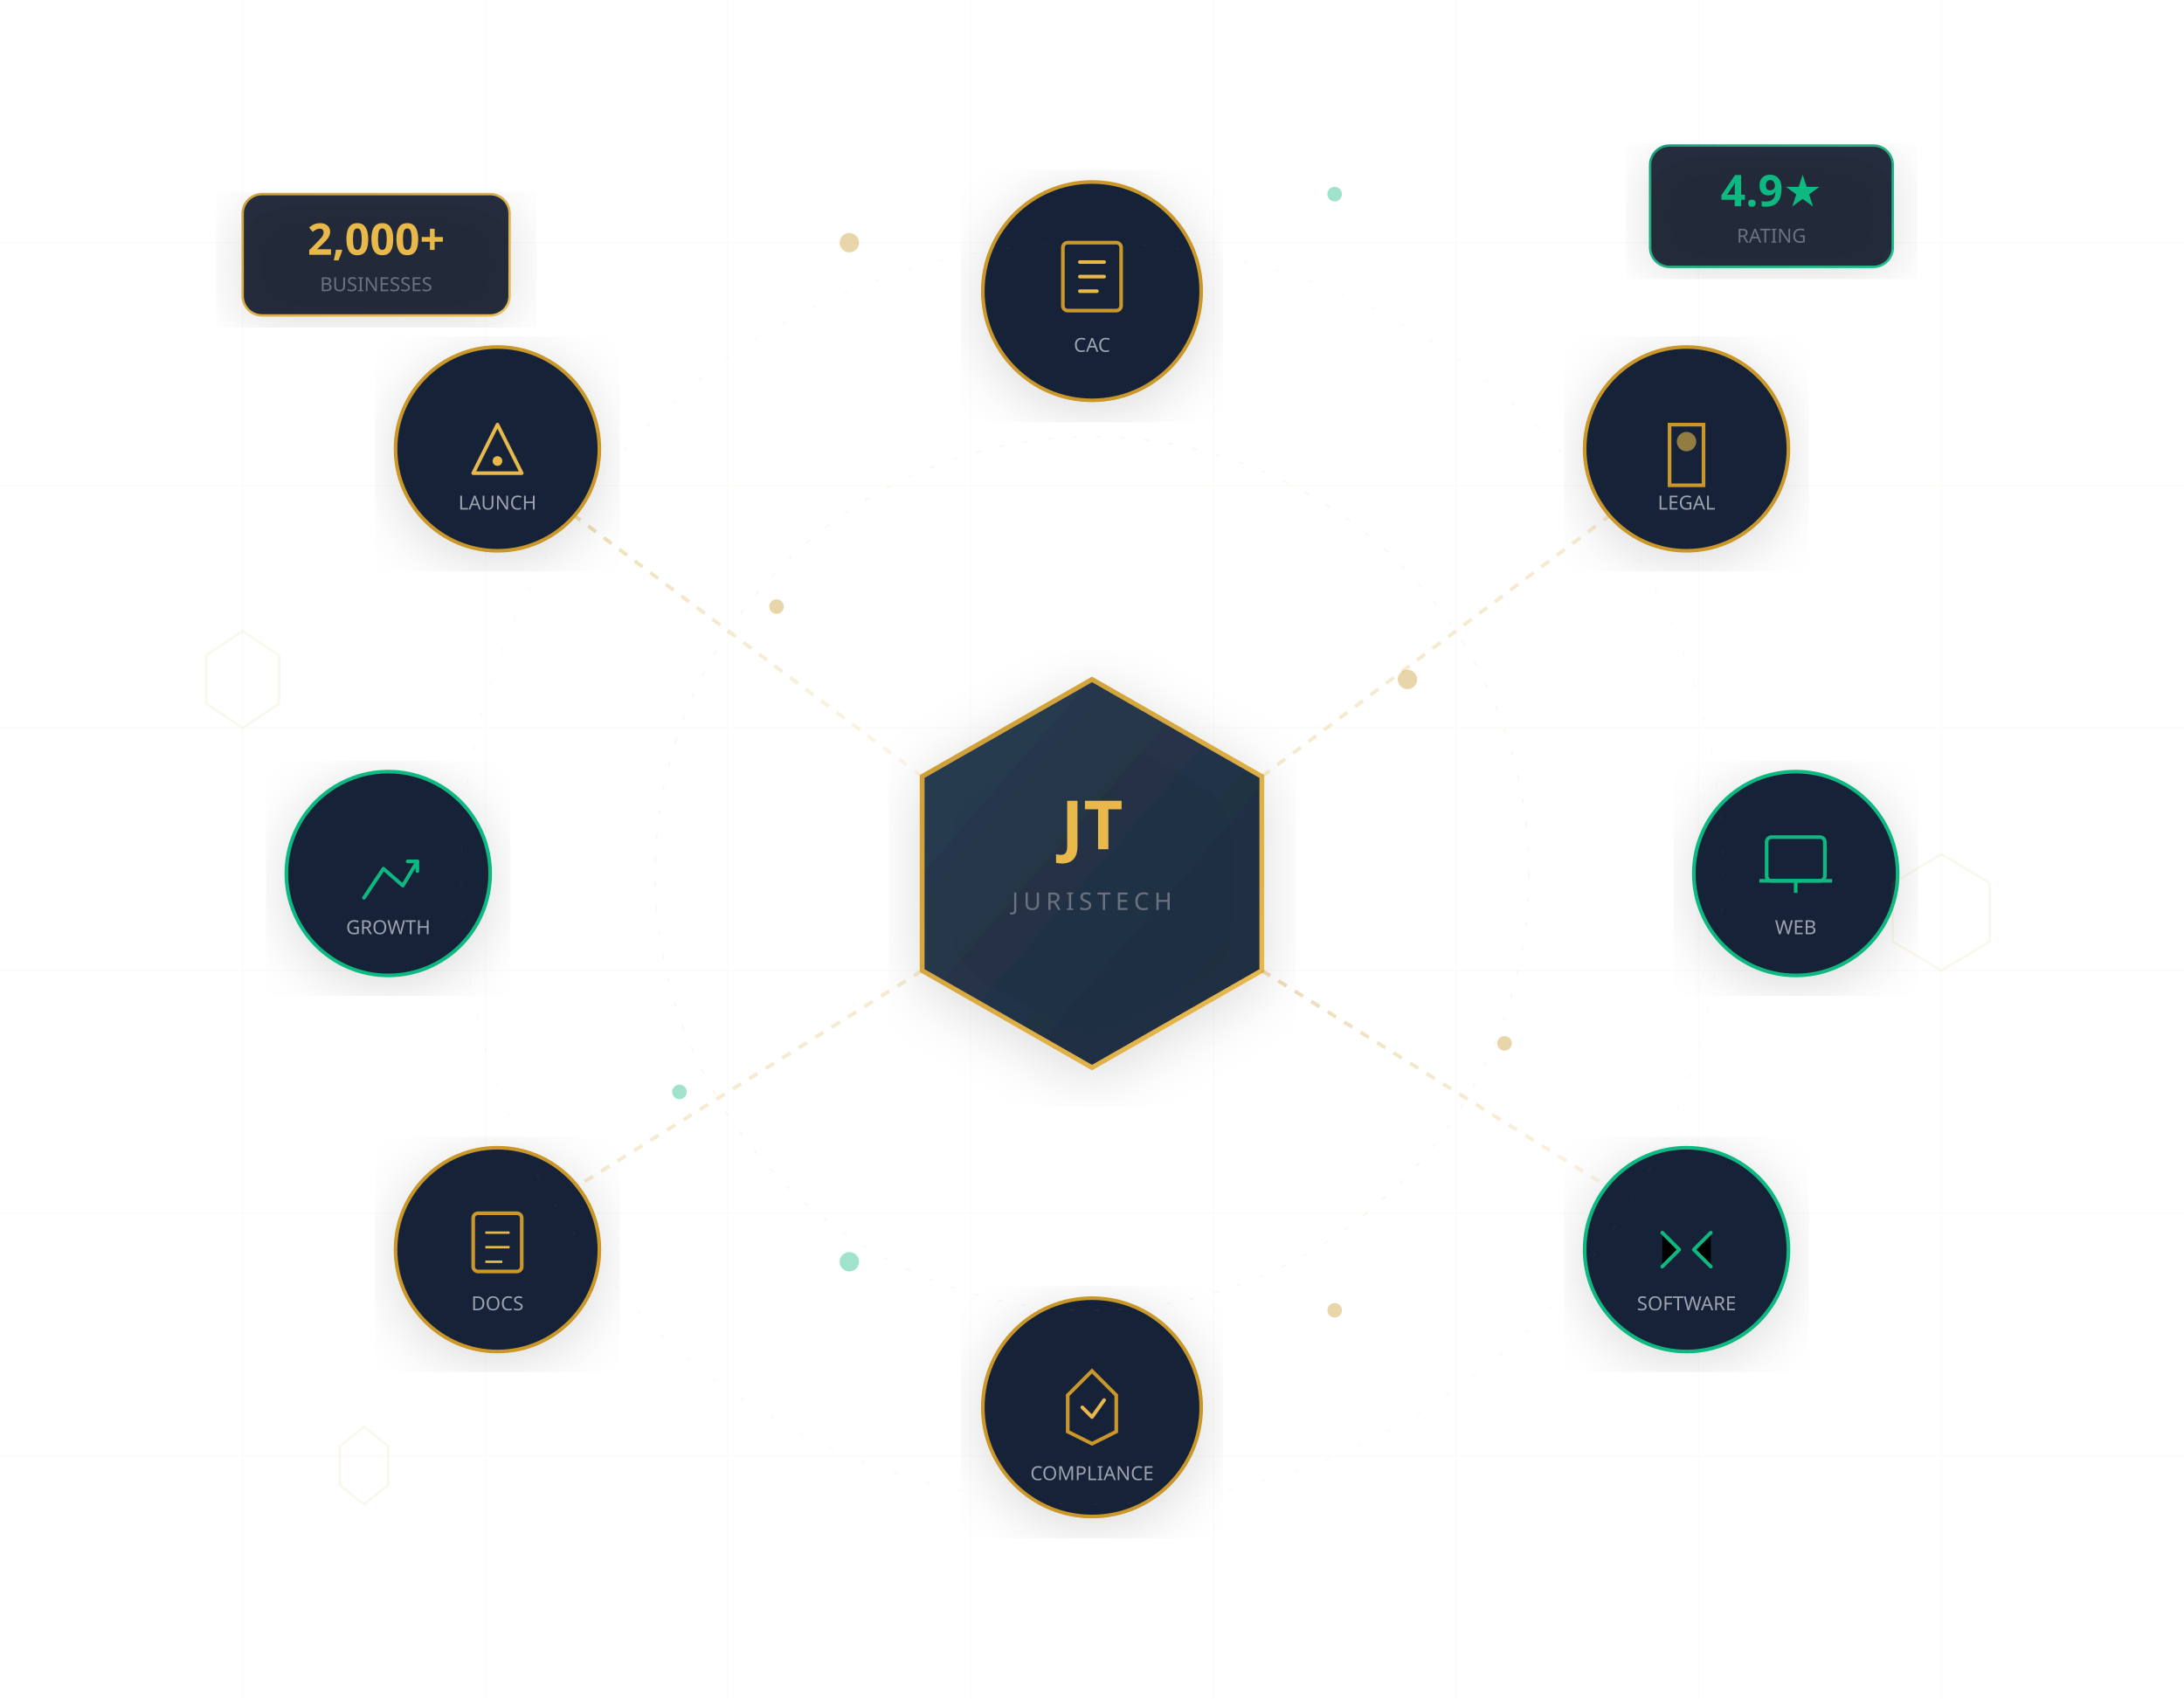
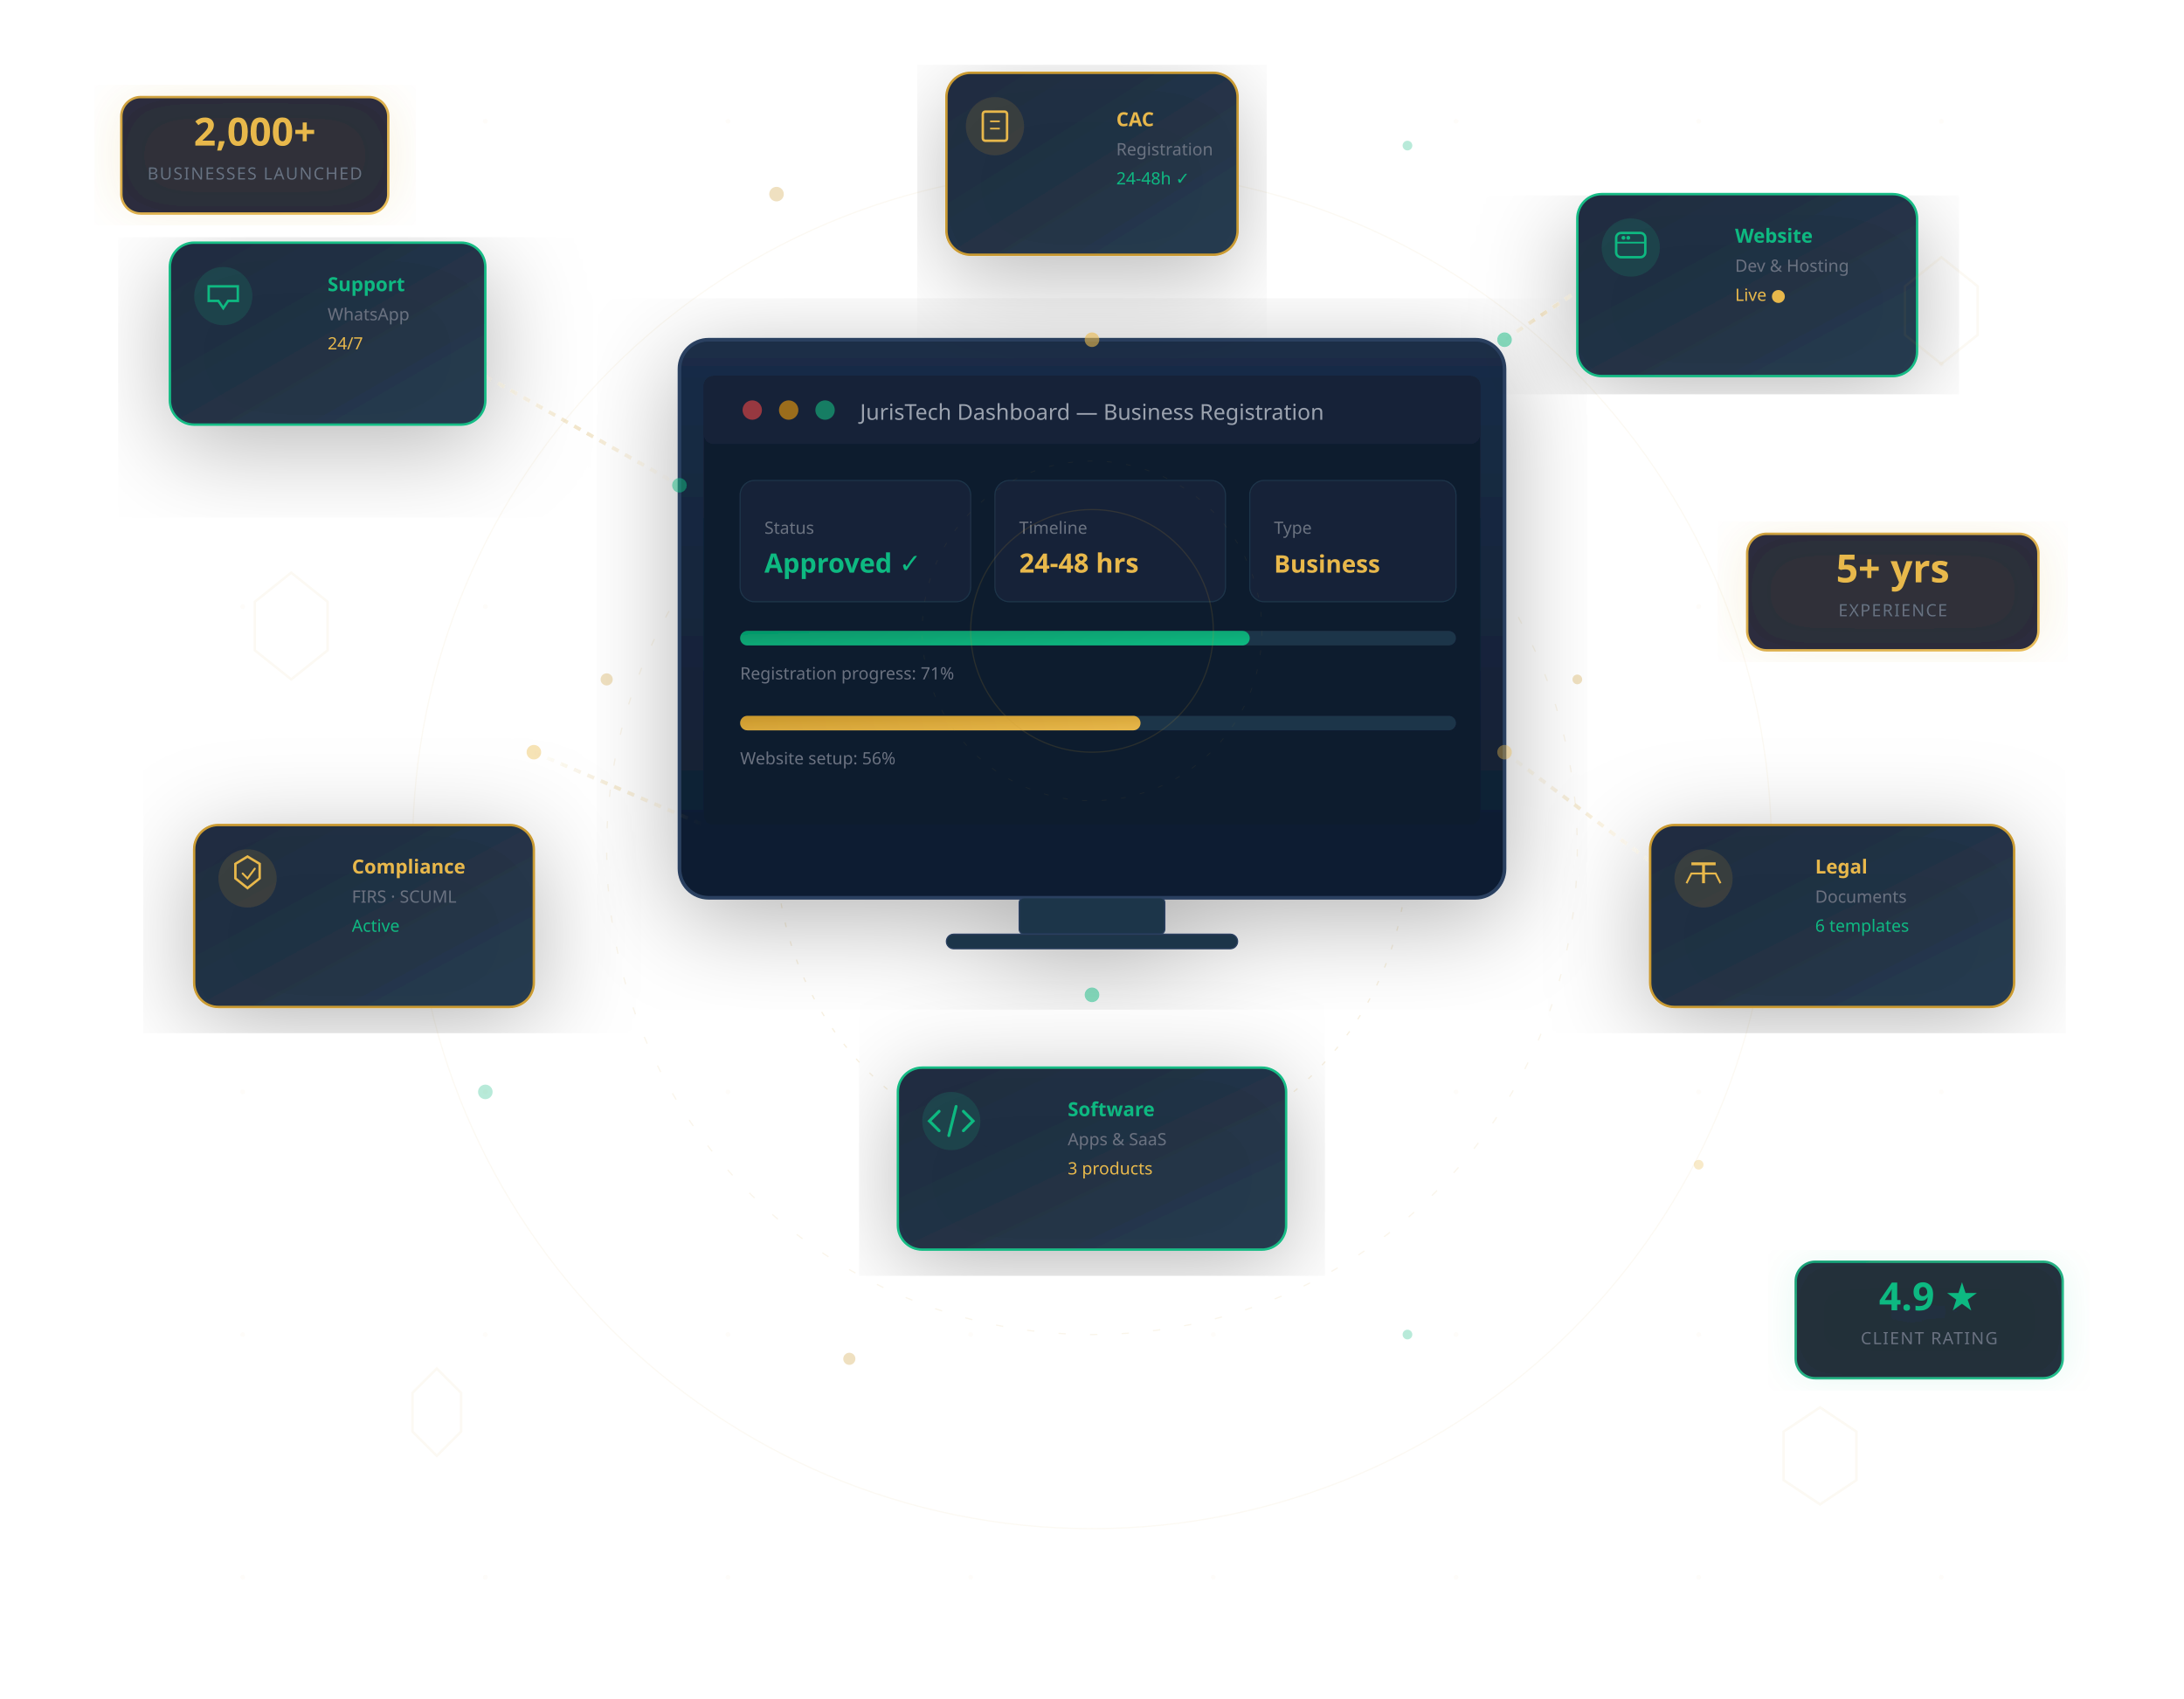
<svg xmlns="http://www.w3.org/2000/svg" viewBox="0 0 900 700">
  <defs>
    <linearGradient id="goldGrad" x1="0%" y1="0%" x2="100%" y2="100%">
      <stop offset="0%" stop-color="#C9972B" />
      <stop offset="100%" stop-color="#E8B84B" />
    </linearGradient>
-     <linearGradient id="goldSoft" x1="0%" y1="0%" x2="100%" y2="100%">
-       <stop offset="0%" stop-color="#C9972B" stop-opacity="0.6" />
-       <stop offset="100%" stop-color="#E8B84B" stop-opacity="0.2" />
+     <linearGradient id="goldGlow" x1="0%" y1="0%" x2="100%" y2="100%">
+       <stop offset="0%" stop-color="#C9972B" stop-opacity="0.3" />
+       <stop offset="100%" stop-color="#E8B84B" stop-opacity="0.05" />
    </linearGradient>
    <linearGradient id="greenGrad" x1="0%" y1="0%" x2="100%" y2="100%">
      <stop offset="0%" stop-color="#059669" />
      <stop offset="100%" stop-color="#10B981" />
    </linearGradient>
-     <linearGradient id="navyGrad" x1="0%" y1="0%" x2="100%" y2="100%">
-       <stop offset="0%" stop-color="#1E3448" />
-       <stop offset="100%" stop-color="#152238" />
-     </linearGradient>
+     <linearGradient id="cardGrad" x1="0%" y1="0%" x2="100%" y2="100%">
+       <stop offset="0%" stop-color="#152238" />
+       <stop offset="100%" stop-color="#1E3448" />
+     </linearGradient>
+     <linearGradient id="lineGrad" x1="0%" y1="0%" x2="100%" y2="0%">
+       <stop offset="0%" stop-color="#C9972B" stop-opacity="0" />
+       <stop offset="50%" stop-color="#C9972B" stop-opacity="0.5" />
+       <stop offset="100%" stop-color="#E8B84B" stop-opacity="0" />
+     </linearGradient>
+     <linearGradient id="lineGradV" x1="0%" y1="0%" x2="0%" y2="100%">
+       <stop offset="0%" stop-color="#C9972B" stop-opacity="0" />
+       <stop offset="50%" stop-color="#C9972B" stop-opacity="0.4" />
+       <stop offset="100%" stop-color="#E8B84B" stop-opacity="0" />
+     </linearGradient>
+     <linearGradient id="screenGrad" x1="0%" y1="0%" x2="0%" y2="100%">
+       <stop offset="0%" stop-color="#1a2d47" />
+       <stop offset="100%" stop-color="#0f1d30" />
+     </linearGradient>
+     <filter id="cardShadow">
+       <feDropShadow dx="0" dy="8" stdDeviation="20" flood-color="#000" flood-opacity="0.3" />
+     </filter>
    <filter id="glow">
-       <feGaussianBlur stdDeviation="8" result="blur" />
-       <feComposite in="SourceGraphic" in2="blur" operator="over" />
-     </filter>
-     <filter id="softShadow">
-       <feDropShadow dx="0" dy="4" stdDeviation="12" flood-color="#000" flood-opacity="0.15" />
-     </filter>
-     <filter id="goldGlow">
-       <feGaussianBlur stdDeviation="20" result="blur" />
+       <feGaussianBlur stdDeviation="12" result="blur" />
      <feFlood flood-color="#C9972B" flood-opacity="0.15" />
      <feComposite in2="blur" operator="in" />
      <feMerge>
        <feMergeNode />
        <feMergeNode in="SourceGraphic" />
      </feMerge>
    </filter>
+     <filter id="greenGlow">
+       <feGaussianBlur stdDeviation="8" result="blur" />
+       <feFlood flood-color="#10B981" flood-opacity="0.12" />
+       <feComposite in2="blur" operator="in" />
+       <feMerge>
+         <feMergeNode />
+         <feMergeNode in="SourceGraphic" />
+       </feMerge>
+     </filter>
  </defs>
-   <g opacity="0.04" stroke="#C9972B" stroke-width="0.5">
-     <line x1="0" y1="100" x2="900" y2="100" />
-     <line x1="0" y1="200" x2="900" y2="200" />
-     <line x1="0" y1="300" x2="900" y2="300" />
-     <line x1="0" y1="400" x2="900" y2="400" />
-     <line x1="0" y1="500" x2="900" y2="500" />
-     <line x1="0" y1="600" x2="900" y2="600" />
-     <line x1="100" y1="0" x2="100" y2="700" />
-     <line x1="200" y1="0" x2="200" y2="700" />
-     <line x1="300" y1="0" x2="300" y2="700" />
-     <line x1="400" y1="0" x2="400" y2="700" />
-     <line x1="500" y1="0" x2="500" y2="700" />
-     <line x1="600" y1="0" x2="600" y2="700" />
-     <line x1="700" y1="0" x2="700" y2="700" />
-     <line x1="800" y1="0" x2="800" y2="700" />
-   </g>
-   <g filter="url(#softShadow)">
-     <polygon points="450,280 520,320 520,400 450,440 380,400 380,320" fill="url(#navyGrad)" stroke="url(#goldGrad)" stroke-width="2" opacity="0.95" />
-     <text x="450" y="350" font-family="system-ui, sans-serif" font-size="28" fill="#E8B84B" font-weight="700" text-anchor="middle">JT</text>
-     <text x="450" y="375" font-family="system-ui, sans-serif" font-size="10" fill="#6B7280" text-anchor="middle" letter-spacing="2">JURISTECH</text>
-   </g>
-   <g stroke="url(#goldSoft)" stroke-width="1.5" stroke-dasharray="4,4" opacity="0.6">
-     <line x1="450" y1="280" x2="450" y2="140" />
-     <line x1="520" y1="320" x2="680" y2="200" />
-     <line x1="520" y1="360" x2="720" y2="360" />
-     <line x1="520" y1="400" x2="680" y2="500" />
-     <line x1="450" y1="440" x2="450" y2="560" />
-     <line x1="380" y1="400" x2="220" y2="500" />
-     <line x1="380" y1="360" x2="180" y2="360" />
-     <line x1="380" y1="320" x2="220" y2="200" />
-   </g>
-   <g filter="url(#softShadow)">
-     <circle cx="450" cy="120" r="45" fill="#152238" stroke="#C9972B" stroke-width="1.5" />
-     <rect x="438" y="100" width="24" height="28" rx="2" fill="none" stroke="#C9972B" stroke-width="1.5" />
-     <path d="M445 108 L455 108 M445 114 L455 114 M445 120 L452 120" stroke="#E8B84B" stroke-width="1.5" stroke-linecap="round" />
-     <text x="450" y="145" font-family="system-ui, sans-serif" font-size="8" fill="#9CA3AF" text-anchor="middle">CAC</text>
-   </g>
-   <g filter="url(#softShadow)">
-     <circle cx="695" cy="185" r="42" fill="#152238" stroke="#C9972B" stroke-width="1.5" />
-     <path d="M688 175 L688 200 L702 200 L702 175 Z" fill="none" stroke="#C9972B" stroke-width="1.5" />
-     <circle cx="695" cy="182" r="4" fill="#E8B84B" opacity="0.6" />
-     <text x="695" y="210" font-family="system-ui, sans-serif" font-size="8" fill="#9CA3AF" text-anchor="middle">LEGAL</text>
-   </g>
-   <g filter="url(#softShadow)">
-     <circle cx="740" cy="360" r="42" fill="#152238" stroke="#10B981" stroke-width="1.5" />
-     <rect x="728" y="345" width="24" height="18" rx="2" fill="none" stroke="#10B981" stroke-width="1.5" />
-     <line x1="725" y1="363" x2="755" y2="363" stroke="#10B981" stroke-width="1.5" />
-     <line x1="740" y1="363" x2="740" y2="368" stroke="#10B981" stroke-width="1.5" />
-     <text x="740" y="385" font-family="system-ui, sans-serif" font-size="8" fill="#9CA3AF" text-anchor="middle">WEB</text>
-   </g>
-   <g filter="url(#softShadow)">
-     <circle cx="695" cy="515" r="42" fill="#152238" stroke="#10B981" stroke-width="1.5" />
-     <path d="M685 508 L692 515 L685 522 M705 508 L698 515 L705 522" stroke="#10B981" stroke-width="1.5" stroke-linecap="round" stroke-linejoin="round" />
-     <text x="695" y="540" font-family="system-ui, sans-serif" font-size="8" fill="#9CA3AF" text-anchor="middle">SOFTWARE</text>
-   </g>
-   <g filter="url(#softShadow)">
-     <circle cx="450" cy="580" r="45" fill="#152238" stroke="#C9972B" stroke-width="1.5" />
-     <path d="M440 575 L450 565 L460 575 L460 590 L450 595 L440 590 Z" fill="none" stroke="#C9972B" stroke-width="1.5" />
-     <path d="M446 580 L450 584 L455 577" fill="none" stroke="#E8B84B" stroke-width="1.5" stroke-linecap="round" stroke-linejoin="round" />
-     <text x="450" y="610" font-family="system-ui, sans-serif" font-size="8" fill="#9CA3AF" text-anchor="middle">COMPLIANCE</text>
-   </g>
-   <g filter="url(#softShadow)">
-     <circle cx="205" cy="515" r="42" fill="#152238" stroke="#C9972B" stroke-width="1.5" />
-     <rect x="195" y="500" width="20" height="24" rx="2" fill="none" stroke="#C9972B" stroke-width="1.5" />
-     <line x1="200" y1="508" x2="210" y2="508" stroke="#E8B84B" stroke-width="1" />
-     <line x1="200" y1="514" x2="210" y2="514" stroke="#E8B84B" stroke-width="1" />
-     <line x1="200" y1="520" x2="207" y2="520" stroke="#E8B84B" stroke-width="1" />
-     <text x="205" y="540" font-family="system-ui, sans-serif" font-size="8" fill="#9CA3AF" text-anchor="middle">DOCS</text>
-   </g>
-   <g filter="url(#softShadow)">
-     <circle cx="160" cy="360" r="42" fill="#152238" stroke="#10B981" stroke-width="1.5" />
-     <path d="M150 370 L158 358 L166 365 L172 355" fill="none" stroke="#10B981" stroke-width="1.5" stroke-linecap="round" stroke-linejoin="round" />
-     <path d="M168 355 L172 355 L172 359" fill="none" stroke="#10B981" stroke-width="1.5" stroke-linecap="round" stroke-linejoin="round" />
-     <text x="160" y="385" font-family="system-ui, sans-serif" font-size="8" fill="#9CA3AF" text-anchor="middle">GROWTH</text>
-   </g>
-   <g filter="url(#softShadow)">
-     <circle cx="205" cy="185" r="42" fill="#152238" stroke="#C9972B" stroke-width="1.5" />
-     <path d="M195 195 L205 175 L215 195 Z" fill="none" stroke="#E8B84B" stroke-width="1.5" stroke-linejoin="round" />
-     <circle cx="205" cy="190" r="2" fill="#E8B84B" />
-     <text x="205" y="210" font-family="system-ui, sans-serif" font-size="8" fill="#9CA3AF" text-anchor="middle">LAUNCH</text>
-   </g>
-   <g opacity="0.4">
-     <circle cx="350" cy="100" r="4" fill="#C9972B" />
-     <circle cx="550" cy="80" r="3" fill="#10B981" />
-     <circle cx="320" cy="250" r="3" fill="#C9972B" />
-     <circle cx="580" cy="280" r="4" fill="#C9972B" />
-     <circle cx="280" cy="450" r="3" fill="#10B981" />
-     <circle cx="620" cy="430" r="3" fill="#C9972B" />
-     <circle cx="350" cy="520" r="4" fill="#10B981" />
-     <circle cx="550" cy="540" r="3" fill="#C9972B" />
-   </g>
-   <g filter="url(#softShadow)">
-     <rect x="100" y="80" width="110" height="50" rx="8" fill="#0A1628" stroke="url(#goldGrad)" stroke-width="1" opacity="0.9" />
-     <text x="155" y="105" font-family="system-ui, sans-serif" font-size="18" fill="#E8B84B" font-weight="700" text-anchor="middle">2,000+</text>
-     <text x="155" y="120" font-family="system-ui, sans-serif" font-size="8" fill="#6B7280" text-anchor="middle">BUSINESSES</text>
-   </g>
-   <g filter="url(#softShadow)">
-     <rect x="680" y="60" width="100" height="50" rx="8" fill="#0A1628" stroke="url(#greenGrad)" stroke-width="1" opacity="0.9" />
-     <text x="730" y="85" font-family="system-ui, sans-serif" font-size="18" fill="#10B981" font-weight="700" text-anchor="middle">4.9★</text>
-     <text x="730" y="100" font-family="system-ui, sans-serif" font-size="8" fill="#6B7280" text-anchor="middle">RATING</text>
-   </g>
-   <g opacity="0.08" stroke="#C9972B" stroke-width="1" fill="none">
-     <polygon points="100,300 115,290 115,270 100,260 85,270 85,290" />
-     <polygon points="800,400 820,388 820,364 800,352 780,364 780,388" />
-     <polygon points="150,620 160,612 160,596 150,588 140,596 140,612" />
-   </g>
-   <circle cx="450" cy="360" r="180" stroke="#C9972B" stroke-width="0.5" opacity="0.1" fill="none" stroke-dasharray="2,8" />
-   <circle cx="450" cy="360" r="260" stroke="#C9972B" stroke-width="0.5" opacity="0.06" fill="none" stroke-dasharray="2,12" />
+   <g opacity="0.03" fill="#C9972B">
+     <circle cx="100" cy="50" r="1" />
+     <circle cx="200" cy="50" r="1" />
+     <circle cx="300" cy="50" r="1" />
+     <circle cx="400" cy="50" r="1" />
+     <circle cx="500" cy="50" r="1" />
+     <circle cx="600" cy="50" r="1" />
+     <circle cx="700" cy="50" r="1" />
+     <circle cx="800" cy="50" r="1" />
+     <circle cx="100" cy="150" r="1" />
+     <circle cx="200" cy="150" r="1" />
+     <circle cx="300" cy="150" r="1" />
+     <circle cx="400" cy="150" r="1" />
+     <circle cx="500" cy="150" r="1" />
+     <circle cx="600" cy="150" r="1" />
+     <circle cx="700" cy="150" r="1" />
+     <circle cx="800" cy="150" r="1" />
+     <circle cx="100" cy="250" r="1" />
+     <circle cx="200" cy="250" r="1" />
+     <circle cx="300" cy="250" r="1" />
+     <circle cx="400" cy="250" r="1" />
+     <circle cx="500" cy="250" r="1" />
+     <circle cx="600" cy="250" r="1" />
+     <circle cx="700" cy="250" r="1" />
+     <circle cx="800" cy="250" r="1" />
+     <circle cx="100" cy="350" r="1" />
+     <circle cx="200" cy="350" r="1" />
+     <circle cx="300" cy="350" r="1" />
+     <circle cx="400" cy="350" r="1" />
+     <circle cx="500" cy="350" r="1" />
+     <circle cx="600" cy="350" r="1" />
+     <circle cx="700" cy="350" r="1" />
+     <circle cx="800" cy="350" r="1" />
+     <circle cx="100" cy="450" r="1" />
+     <circle cx="200" cy="450" r="1" />
+     <circle cx="300" cy="450" r="1" />
+     <circle cx="400" cy="450" r="1" />
+     <circle cx="500" cy="450" r="1" />
+     <circle cx="600" cy="450" r="1" />
+     <circle cx="700" cy="450" r="1" />
+     <circle cx="800" cy="450" r="1" />
+     <circle cx="100" cy="550" r="1" />
+     <circle cx="200" cy="550" r="1" />
+     <circle cx="300" cy="550" r="1" />
+     <circle cx="400" cy="550" r="1" />
+     <circle cx="500" cy="550" r="1" />
+     <circle cx="600" cy="550" r="1" />
+     <circle cx="700" cy="550" r="1" />
+     <circle cx="800" cy="550" r="1" />
+     <circle cx="100" cy="650" r="1" />
+     <circle cx="200" cy="650" r="1" />
+     <circle cx="300" cy="650" r="1" />
+     <circle cx="400" cy="650" r="1" />
+     <circle cx="500" cy="650" r="1" />
+     <circle cx="600" cy="650" r="1" />
+     <circle cx="700" cy="650" r="1" />
+     <circle cx="800" cy="650" r="1" />
+   </g>
+   <circle cx="450" cy="350" r="280" stroke="#C9972B" stroke-width="0.5" opacity="0.06" fill="none" />
+   <circle cx="450" cy="350" r="200" stroke="#C9972B" stroke-width="0.5" opacity="0.1" fill="none" stroke-dasharray="3,10" />
+   <circle cx="450" cy="350" r="130" stroke="#C9972B" stroke-width="0.5" opacity="0.15" fill="none" stroke-dasharray="2,6" />
+   <g filter="url(#cardShadow)">
+     <rect x="280" y="140" width="340" height="230" rx="12" fill="url(#screenGrad)" stroke="#2a4060" stroke-width="1.5" />
+     <rect x="290" y="155" width="320" height="185" rx="4" fill="#0c1a2e" />
+     <rect x="290" y="155" width="320" height="28" rx="4" fill="#152238" />
+     <circle cx="310" cy="169" r="4" fill="#EF4444" opacity="0.6" />
+     <circle cx="325" cy="169" r="4" fill="#F59E0B" opacity="0.6" />
+     <circle cx="340" cy="169" r="4" fill="#10B981" opacity="0.6" />
+     <text x="450" y="173" font-family="system-ui, sans-serif" font-size="9" fill="#9CA3AF" text-anchor="middle" font-weight="500">JurisTech Dashboard — Business Registration</text>
+     <g transform="translate(305, 198)">
+       <rect width="95" height="50" rx="6" fill="#152238" stroke="#1E3448" stroke-width="0.5" />
+       <text x="10" y="22" font-family="system-ui, sans-serif" font-size="7" fill="#6B7280">Status</text>
+       <text x="10" y="38" font-family="system-ui, sans-serif" font-size="11" fill="#10B981" font-weight="600">Approved ✓</text>
+     </g>
+     <g transform="translate(410, 198)">
+       <rect width="95" height="50" rx="6" fill="#152238" stroke="#1E3448" stroke-width="0.5" />
+       <text x="10" y="22" font-family="system-ui, sans-serif" font-size="7" fill="#6B7280">Timeline</text>
+       <text x="10" y="38" font-family="system-ui, sans-serif" font-size="11" fill="#E8B84B" font-weight="600">24-48 hrs</text>
+     </g>
+     <g transform="translate(515, 198)">
+       <rect width="85" height="50" rx="6" fill="#152238" stroke="#1E3448" stroke-width="0.5" />
+       <text x="10" y="22" font-family="system-ui, sans-serif" font-size="7" fill="#6B7280">Type</text>
+       <text x="10" y="38" font-family="system-ui, sans-serif" font-size="10" fill="#E8B84B" font-weight="600">Business</text>
+     </g>
+     <g transform="translate(305, 260)">
+       <rect width="295" height="6" rx="3" fill="#1E3448" />
+       <rect width="210" height="6" rx="3" fill="url(#greenGrad)" />
+       <text x="0" y="20" font-family="system-ui, sans-serif" font-size="7" fill="#6B7280">Registration progress: 71%</text>
+     </g>
+     <g transform="translate(305, 295)">
+       <rect width="295" height="6" rx="3" fill="#1E3448" />
+       <rect width="165" height="6" rx="3" fill="url(#goldGrad)" />
+       <text x="0" y="20" font-family="system-ui, sans-serif" font-size="7" fill="#6B7280">Website setup: 56%</text>
+     </g>
+     <rect x="420" y="370" width="60" height="15" rx="2" fill="#1E3448" stroke="#2a4060" stroke-width="0.5" />
+     <rect x="390" y="385" width="120" height="6" rx="3" fill="#1E3448" stroke="#2a4060" stroke-width="0.5" />
+   </g>
+   <g filter="url(#cardShadow)">
+     <rect x="390" y="30" width="120" height="75" rx="10" fill="url(#cardGrad)" stroke="#C9972B" stroke-width="1" opacity="0.95" />
+     <circle cx="410" cy="52" r="12" fill="#C9972B" opacity="0.15" />
+     <rect x="405" y="46" width="10" height="12" rx="1" fill="none" stroke="#E8B84B" stroke-width="1" />
+     <line x1="408" y1="50" x2="412" y2="50" stroke="#E8B84B" stroke-width="0.7" />
+     <line x1="408" y1="53" x2="412" y2="53" stroke="#E8B84B" stroke-width="0.7" />
+     <text x="460" y="52" font-family="system-ui, sans-serif" font-size="8" fill="#E8B84B" font-weight="600">CAC</text>
+     <text x="460" y="64" font-family="system-ui, sans-serif" font-size="7" fill="#6B7280">Registration</text>
+     <text x="460" y="76" font-family="system-ui, sans-serif" font-size="7" fill="#10B981" font-weight="500">24-48h ✓</text>
+     <line x1="450" y1="105" x2="450" y2="140" stroke="url(#lineGradV)" stroke-width="1.5" stroke-dasharray="3,3" opacity="0.5" />
+     <circle cx="450" cy="140" r="3" fill="#E8B84B" opacity="0.6" />
+   </g>
+   <g filter="url(#cardShadow)">
+     <rect x="650" y="80" width="140" height="75" rx="10" fill="url(#cardGrad)" stroke="#10B981" stroke-width="1" opacity="0.95" />
+     <circle cx="672" cy="102" r="12" fill="#10B981" opacity="0.15" />
+     <rect x="666" y="96" width="12" height="10" rx="2" fill="none" stroke="#10B981" stroke-width="1" />
+     <line x1="666" y1="100" x2="678" y2="100" stroke="#10B981" stroke-width="0.7" />
+     <circle cx="669" cy="98" r="0.8" fill="#10B981" />
+     <circle cx="671" cy="98" r="0.8" fill="#10B981" />
+     <text x="715" y="100" font-family="system-ui, sans-serif" font-size="8" fill="#10B981" font-weight="600">Website</text>
+     <text x="715" y="112" font-family="system-ui, sans-serif" font-size="7" fill="#6B7280">Dev &amp; Hosting</text>
+     <text x="715" y="124" font-family="system-ui, sans-serif" font-size="7" fill="#E8B84B" font-weight="500">Live ●</text>
+     <line x1="620" y1="140" x2="650" y2="120" stroke="url(#lineGrad)" stroke-width="1.5" stroke-dasharray="3,3" opacity="0.5" />
+     <circle cx="620" cy="140" r="3" fill="#10B981" opacity="0.5" />
+   </g>
+   <g filter="url(#cardShadow)">
+     <rect x="680" y="340" width="150" height="75" rx="10" fill="url(#cardGrad)" stroke="#C9972B" stroke-width="1" opacity="0.95" />
+     <circle cx="702" cy="362" r="12" fill="#C9972B" opacity="0.15" />
+     <line x1="697" y1="356" x2="707" y2="356" stroke="#E8B84B" stroke-width="1.2" />
+     <line x1="702" y1="356" x2="702" y2="364" stroke="#E8B84B" stroke-width="1.2" />
+     <path d="M695 364 L697 360 L707 360 L709 364" fill="none" stroke="#E8B84B" stroke-width="0.8" />
+     <text x="748" y="360" font-family="system-ui, sans-serif" font-size="8" fill="#E8B84B" font-weight="600">Legal</text>
+     <text x="748" y="372" font-family="system-ui, sans-serif" font-size="7" fill="#6B7280">Documents</text>
+     <text x="748" y="384" font-family="system-ui, sans-serif" font-size="7" fill="#10B981" font-weight="500">6 templates</text>
+     <line x1="620" y1="310" x2="680" y2="355" stroke="url(#lineGrad)" stroke-width="1.5" stroke-dasharray="3,3" opacity="0.4" />
+     <circle cx="620" cy="310" r="3" fill="#E8B84B" opacity="0.4" />
+   </g>
+   <g filter="url(#cardShadow)">
+     <rect x="370" y="440" width="160" height="75" rx="10" fill="url(#cardGrad)" stroke="#10B981" stroke-width="1" opacity="0.95" />
+     <circle cx="392" cy="462" r="12" fill="#10B981" opacity="0.15" />
+     <path d="M387 458 L383 462 L387 466 M397 458 L401 462 L397 466 M394 456 L391 468" fill="none" stroke="#10B981" stroke-width="1.2" stroke-linecap="round" />
+     <text x="440" y="460" font-family="system-ui, sans-serif" font-size="8" fill="#10B981" font-weight="600">Software</text>
+     <text x="440" y="472" font-family="system-ui, sans-serif" font-size="7" fill="#6B7280">Apps &amp; SaaS</text>
+     <text x="440" y="484" font-family="system-ui, sans-serif" font-size="7" fill="#E8B84B" font-weight="500">3 products</text>
+     <line x1="450" y1="410" x2="450" y2="440" stroke="url(#lineGradV)" stroke-width="1.5" stroke-dasharray="3,3" opacity="0.5" />
+     <circle cx="450" cy="410" r="3" fill="#10B981" opacity="0.5" />
+   </g>
+   <g filter="url(#cardShadow)">
+     <rect x="80" y="340" width="140" height="75" rx="10" fill="url(#cardGrad)" stroke="#C9972B" stroke-width="1" opacity="0.95" />
+     <circle cx="102" cy="362" r="12" fill="#C9972B" opacity="0.15" />
+     <path d="M97 356 L102 353 L107 356 L107 362 L102 366 L97 362 Z" fill="none" stroke="#E8B84B" stroke-width="1" />
+     <path d="M100 360 L102 362 L105 358" fill="none" stroke="#E8B84B" stroke-width="0.8" stroke-linecap="round" />
+     <text x="145" y="360" font-family="system-ui, sans-serif" font-size="8" fill="#E8B84B" font-weight="600">Compliance</text>
+     <text x="145" y="372" font-family="system-ui, sans-serif" font-size="7" fill="#6B7280">FIRS · SCUML</text>
+     <text x="145" y="384" font-family="system-ui, sans-serif" font-size="7" fill="#10B981" font-weight="500">Active</text>
+     <line x1="220" y1="310" x2="290" y2="340" stroke="url(#lineGrad)" stroke-width="1.5" stroke-dasharray="3,3" opacity="0.4" />
+     <circle cx="220" cy="310" r="3" fill="#E8B84B" opacity="0.4" />
+   </g>
+   <g filter="url(#cardShadow)">
+     <rect x="70" y="100" width="130" height="75" rx="10" fill="url(#cardGrad)" stroke="#10B981" stroke-width="1" opacity="0.95" />
+     <circle cx="92" cy="122" r="12" fill="#10B981" opacity="0.15" />
+     <path d="M86 118 L86 124 L90 124 L92 127 L94 124 L98 124 L98 118 Z" fill="none" stroke="#10B981" stroke-width="1" />
+     <text x="135" y="120" font-family="system-ui, sans-serif" font-size="8" fill="#10B981" font-weight="600">Support</text>
+     <text x="135" y="132" font-family="system-ui, sans-serif" font-size="7" fill="#6B7280">WhatsApp</text>
+     <text x="135" y="144" font-family="system-ui, sans-serif" font-size="7" fill="#E8B84B" font-weight="500">24/7</text>
+     <line x1="200" y1="155" x2="280" y2="200" stroke="url(#lineGrad)" stroke-width="1.5" stroke-dasharray="3,3" opacity="0.5" />
+     <circle cx="280" cy="200" r="3" fill="#10B981" opacity="0.5" />
+   </g>
+   <g filter="url(#glow)">
+     <rect x="50" y="40" width="110" height="48" rx="8" fill="#0A1628" stroke="url(#goldGrad)" stroke-width="1" opacity="0.9" />
+     <text x="105" y="60" font-family="system-ui, sans-serif" font-size="16" fill="#E8B84B" font-weight="700" text-anchor="middle">2,000+</text>
+     <text x="105" y="74" font-family="system-ui, sans-serif" font-size="7" fill="#6B7280" text-anchor="middle" letter-spacing="0.5">BUSINESSES LAUNCHED</text>
+   </g>
+   <g filter="url(#greenGlow)">
+     <rect x="740" y="520" width="110" height="48" rx="8" fill="#0A1628" stroke="url(#greenGrad)" stroke-width="1" opacity="0.9" />
+     <text x="795" y="540" font-family="system-ui, sans-serif" font-size="16" fill="#10B981" font-weight="700" text-anchor="middle">4.9 ★</text>
+     <text x="795" y="554" font-family="system-ui, sans-serif" font-size="7" fill="#6B7280" text-anchor="middle" letter-spacing="0.5">CLIENT RATING</text>
+   </g>
+   <g filter="url(#glow)">
+     <rect x="720" y="220" width="120" height="48" rx="8" fill="#0A1628" stroke="url(#goldGrad)" stroke-width="1" opacity="0.9" />
+     <text x="780" y="240" font-family="system-ui, sans-serif" font-size="16" fill="#E8B84B" font-weight="700" text-anchor="middle">5+ yrs</text>
+     <text x="780" y="254" font-family="system-ui, sans-serif" font-size="7" fill="#6B7280" text-anchor="middle" letter-spacing="0.5">EXPERIENCE</text>
+   </g>
+   <g opacity="0.3">
+     <circle cx="320" cy="80" r="3" fill="#C9972B" />
+     <circle cx="580" cy="60" r="2" fill="#10B981" />
+     <circle cx="250" cy="280" r="2.5" fill="#C9972B" />
+     <circle cx="650" cy="280" r="2" fill="#C9972B" />
+     <circle cx="200" cy="450" r="3" fill="#10B981" />
+     <circle cx="700" cy="480" r="2" fill="#E8B84B" />
+     <circle cx="350" cy="560" r="2.5" fill="#C9972B" />
+     <circle cx="580" cy="550" r="2" fill="#10B981" />
+   </g>
+   <g opacity="0.06" stroke="#C9972B" stroke-width="1" fill="none">
+     <polygon points="120,280 135,268 135,248 120,236 105,248 105,268" />
+     <polygon points="800,150 815,138 815,118 800,106 785,118 785,138" />
+     <polygon points="180,600 190,590 190,574 180,564 170,574 170,590" />
+     <polygon points="750,620 765,610 765,590 750,580 735,590 735,610" />
+   </g>
+   <circle cx="450" cy="260" r="50" stroke="#C9972B" stroke-width="0.5" opacity="0.15" fill="none" />
+   <circle cx="450" cy="260" r="70" stroke="#C9972B" stroke-width="0.3" opacity="0.08" fill="none" stroke-dasharray="2,6" />
</svg>
